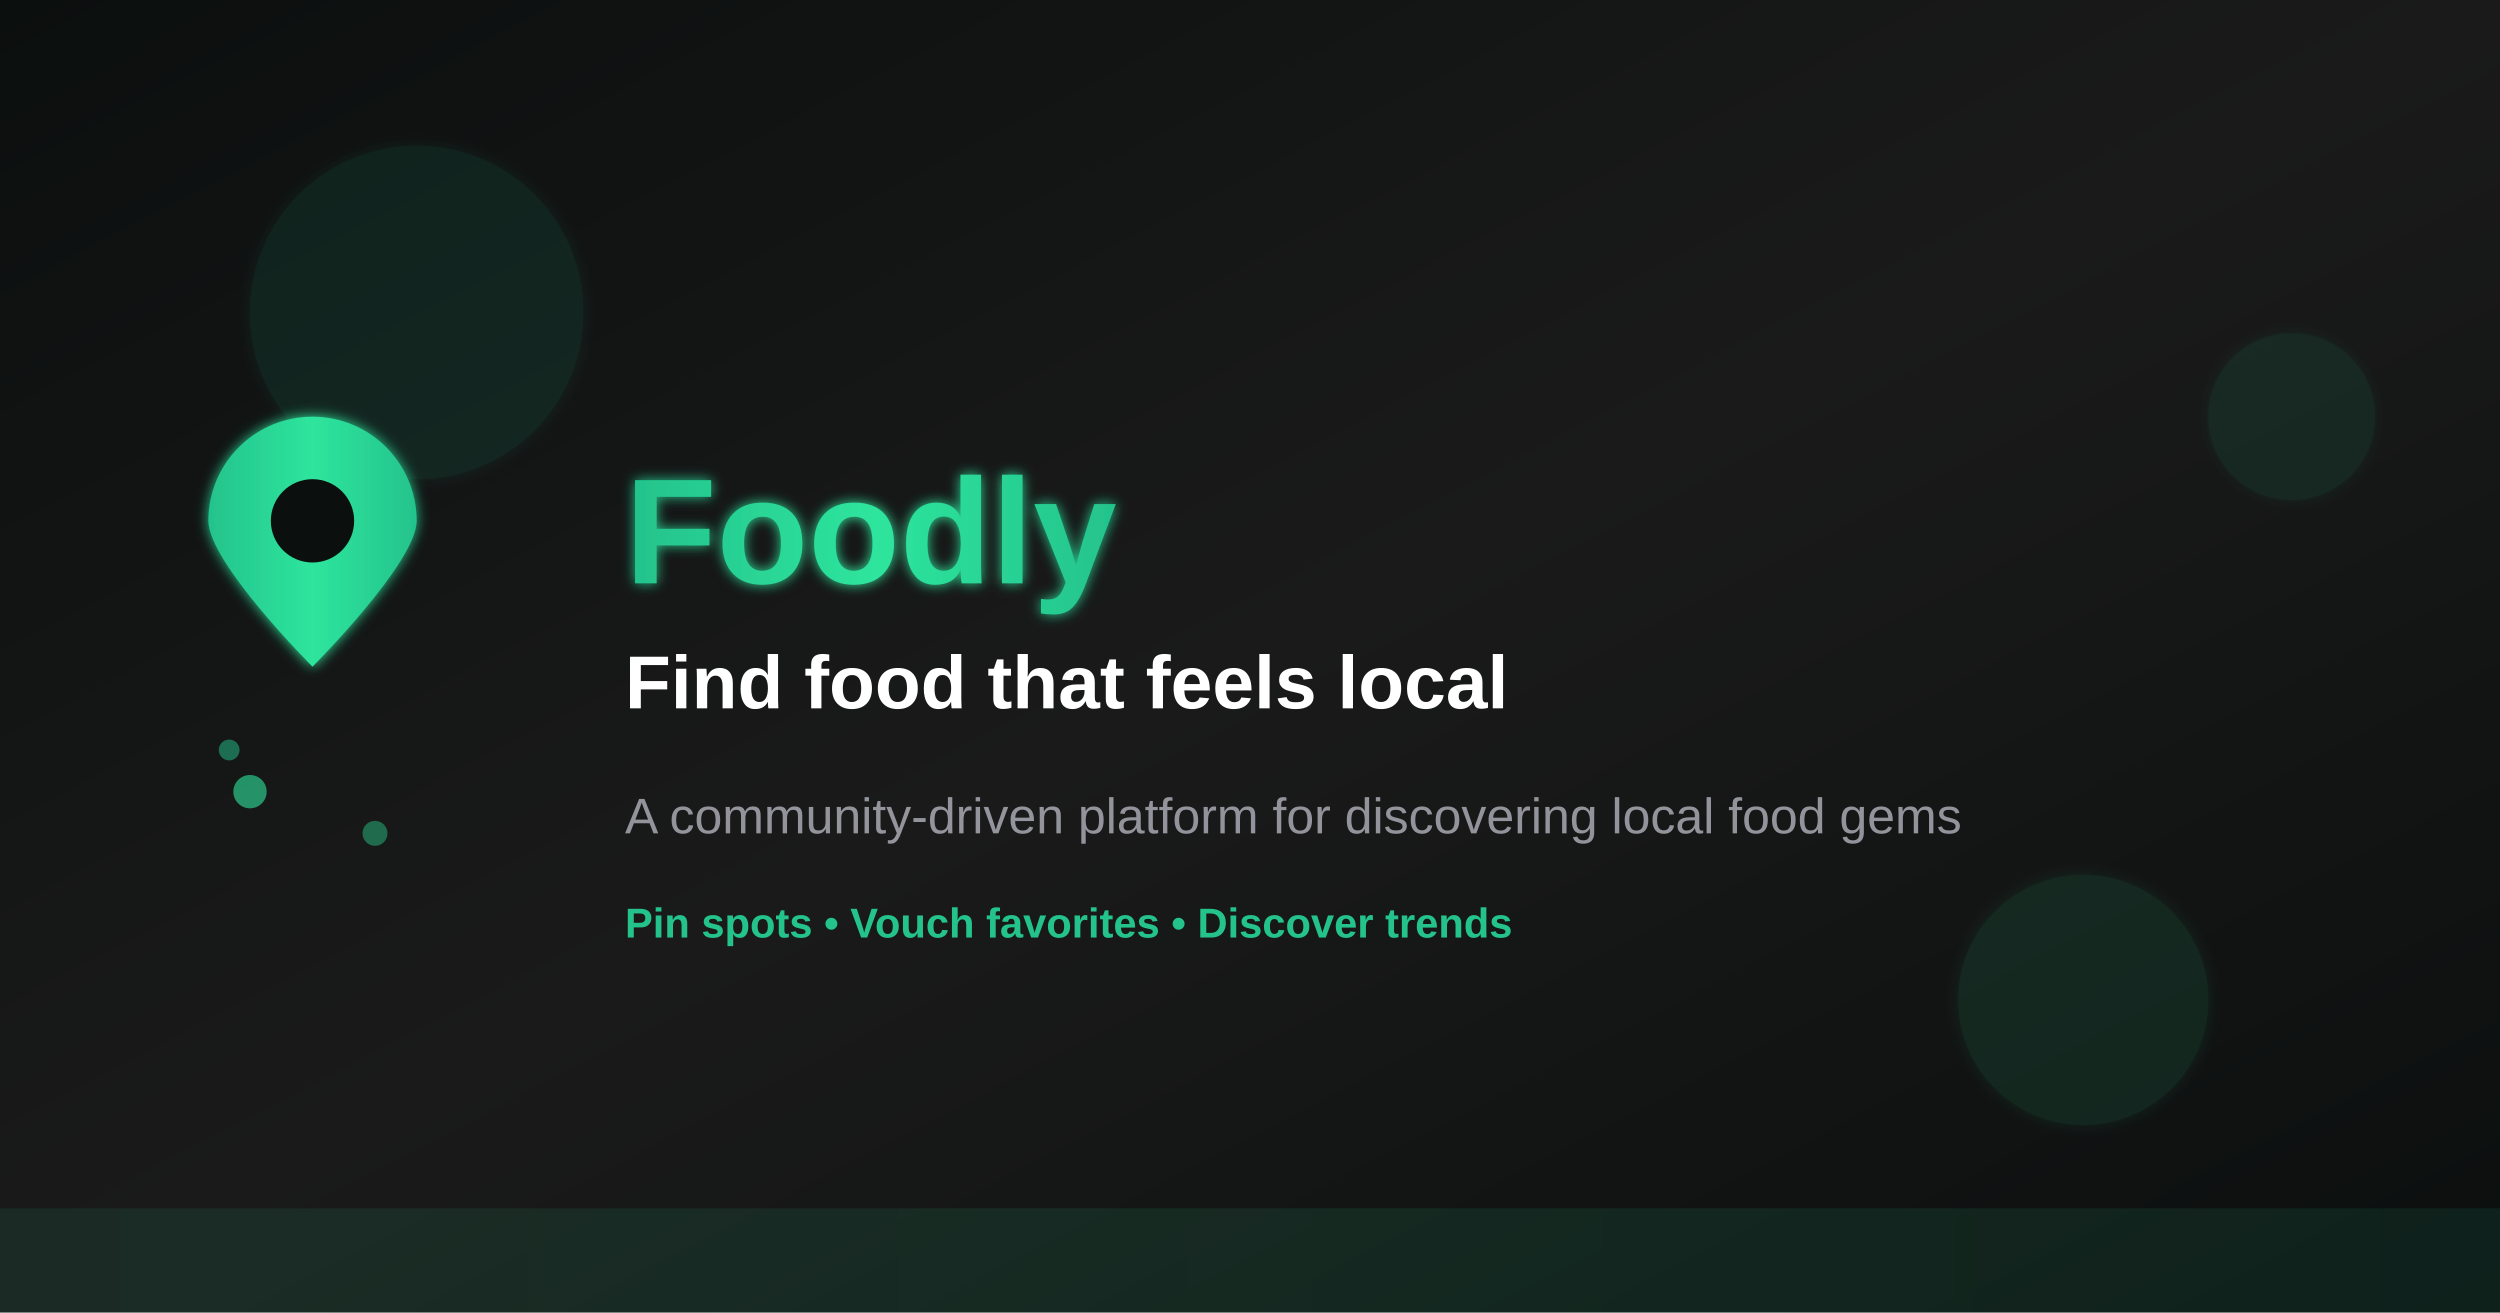
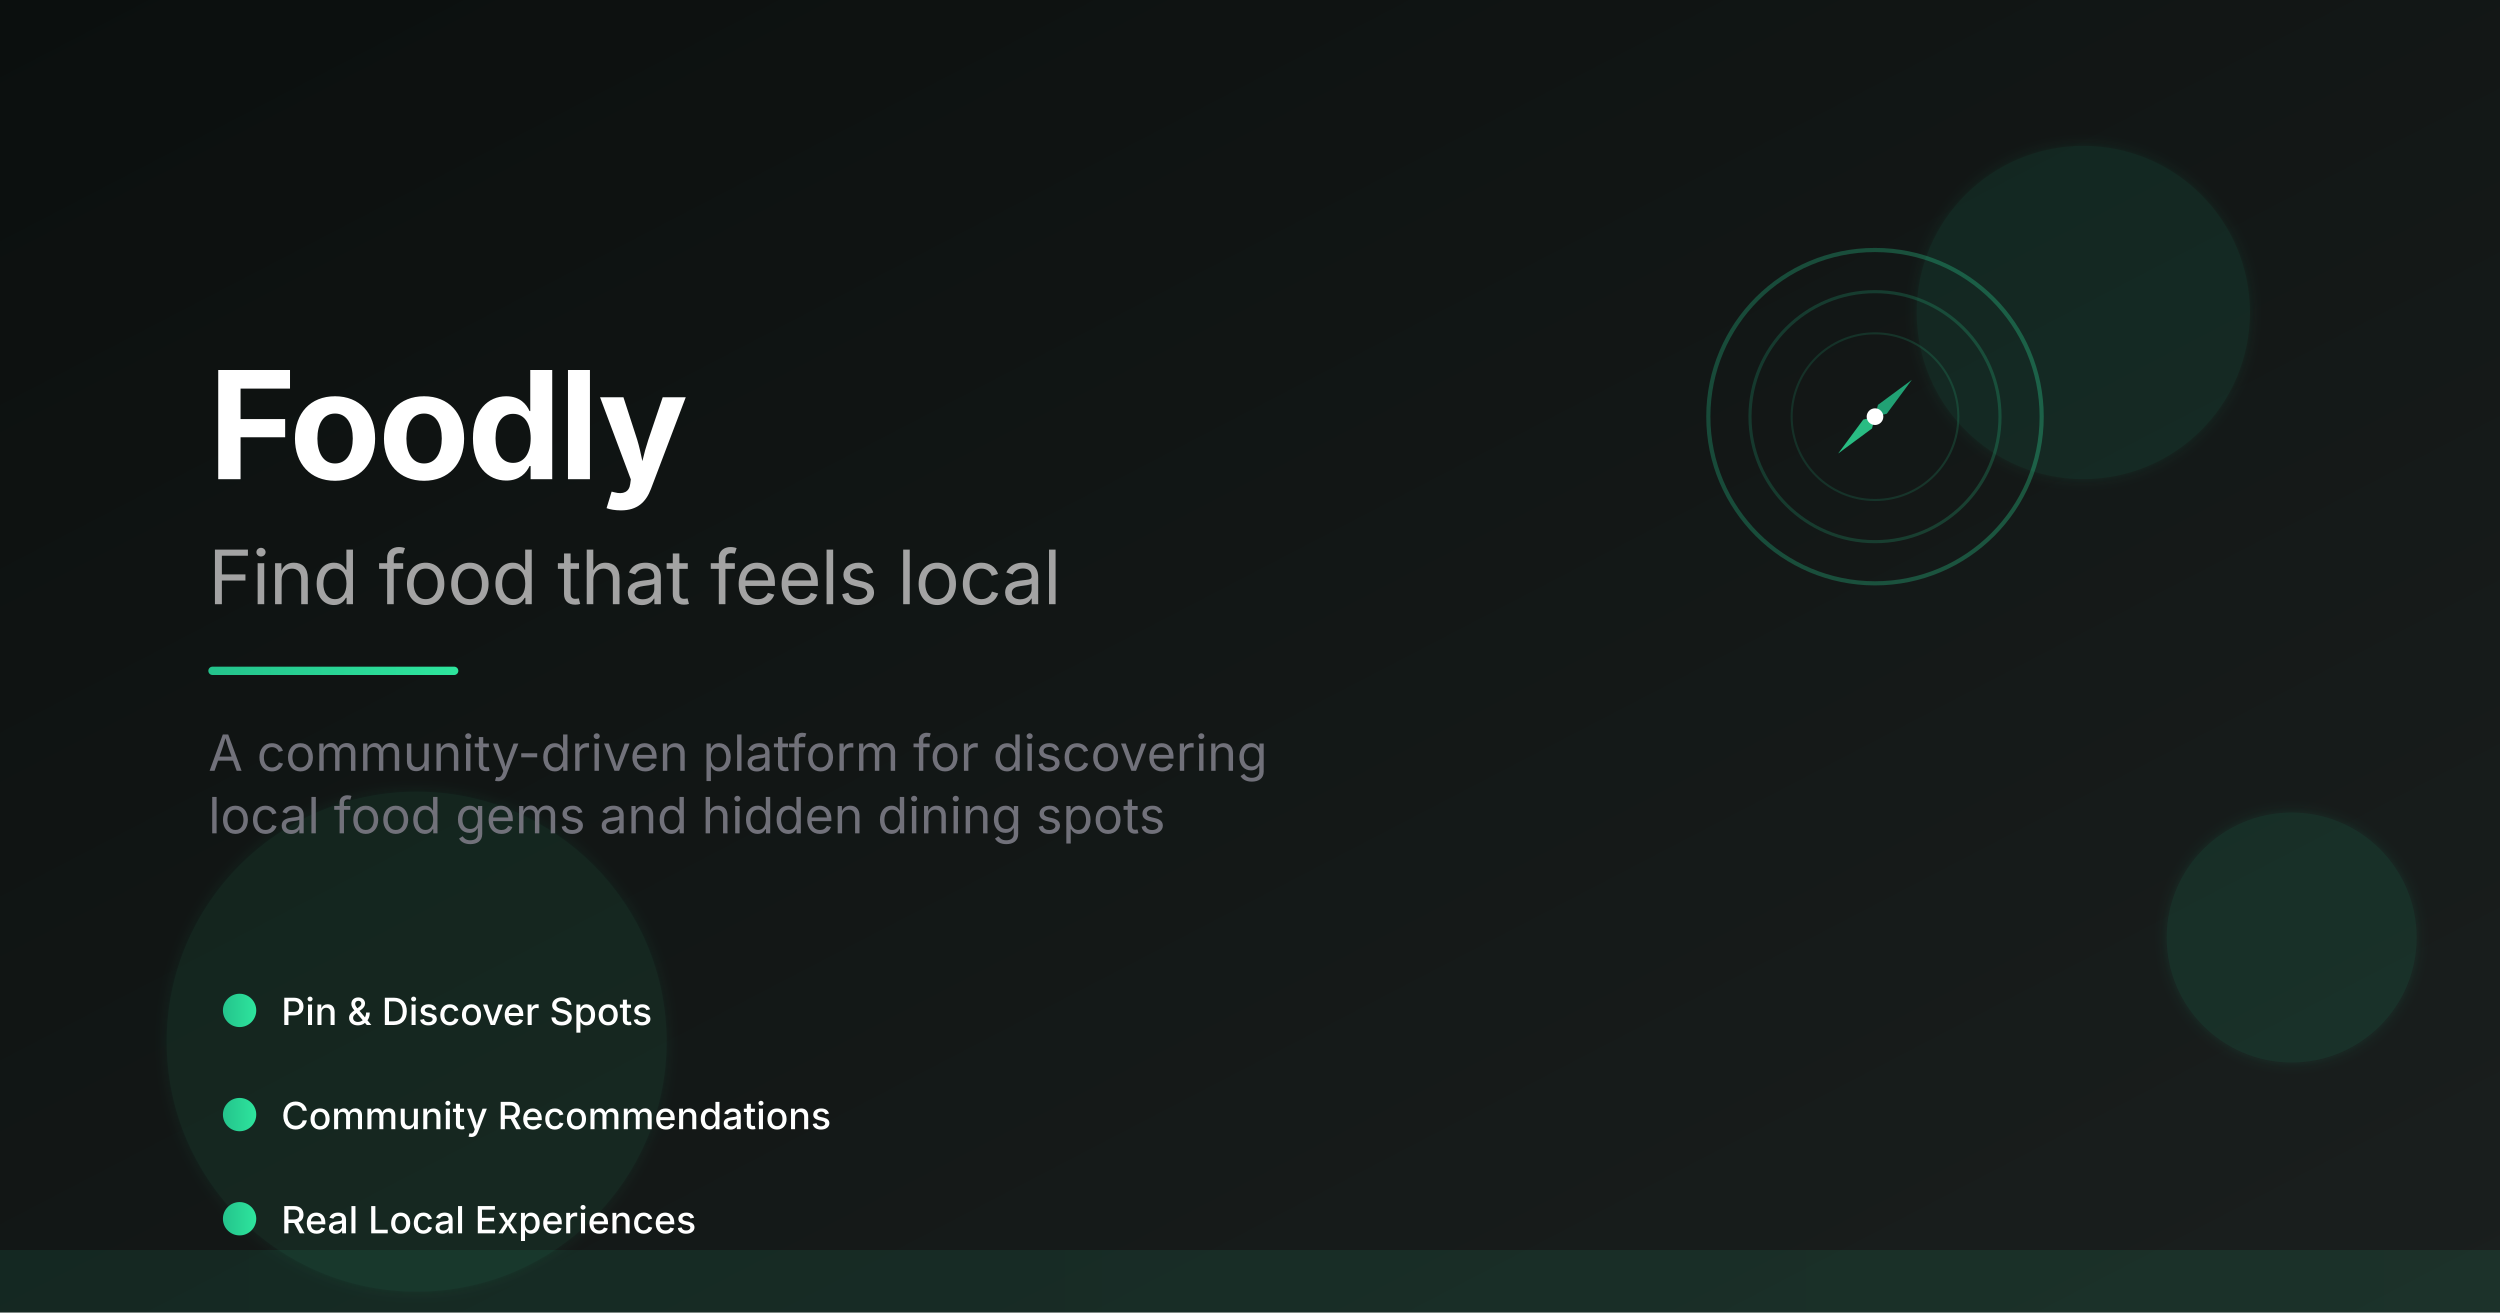
- <svg xmlns="http://www.w3.org/2000/svg" width="1200" height="630" viewBox="0 0 1200 630" fill="none">
+ <svg xmlns="http://www.w3.org/2000/svg" width="1200" height="630" viewBox="0 0 1200 630">
  <defs>
    <linearGradient id="bgGradient" x1="0%" y1="0%" x2="100%" y2="100%">
      <stop offset="0%" style="stop-color:#0B0F0E;stop-opacity:1" />
-       <stop offset="50%" style="stop-color:#1a1a1a;stop-opacity:1" />
-       <stop offset="100%" style="stop-color:#0B0F0E;stop-opacity:1" />
+       <stop offset="100%" style="stop-color:#1a1f1e;stop-opacity:1" />
    </linearGradient>
-     <linearGradient id="textGradient" x1="0%" y1="0%" x2="100%" y2="0%">
+     <linearGradient id="accentGradient" x1="0%" y1="0%" x2="100%" y2="0%">
      <stop offset="0%" style="stop-color:#24C38C;stop-opacity:1" />
-       <stop offset="50%" style="stop-color:#2EE59D;stop-opacity:1" />
-       <stop offset="100%" style="stop-color:#24C38C;stop-opacity:1" />
+       <stop offset="100%" style="stop-color:#2EE59D;stop-opacity:1" />
    </linearGradient>
    <filter id="glow">
      <feGaussianBlur stdDeviation="3" result="coloredBlur" />
      <feMerge>
        <feMergeNode in="coloredBlur" />
        <feMergeNode in="SourceGraphic" />
      </feMerge>
    </filter>
  </defs>
  <rect width="1200" height="630" fill="url(#bgGradient)" />
-   <circle cx="200" cy="150" r="80" fill="#24C38C" opacity="0.1" filter="url(#glow)" />
-   <circle cx="1000" cy="480" r="60" fill="#2EE59D" opacity="0.1" filter="url(#glow)" />
-   <circle cx="1100" cy="200" r="40" fill="#24C38C" opacity="0.1" filter="url(#glow)" />
-   <g transform="translate(100, 200)">
-     <path d="M50 0C22.386 0 0 22.386 0 50C0 70 50 120 50 120C50 120 100 70 100 50C100 22.386 77.614 0 50 0Z" fill="url(#textGradient)" filter="url(#glow)" />
-     <circle cx="50" cy="50" r="20" fill="#0B0F0E" />
-     <circle cx="20" cy="180" r="8" fill="#2EE59D" opacity="0.6" />
-     <circle cx="80" cy="200" r="6" fill="#2EE59D" opacity="0.4" />
-     <circle cx="10" cy="160" r="5" fill="#24C38C" opacity="0.5" />
-   </g>
-   <g transform="translate(300, 200)">
-     <text x="0" y="80" font-family="Arial, sans-serif" font-size="72" font-weight="bold" fill="url(#textGradient)" filter="url(#glow)">
+   <circle cx="1000" cy="150" r="80" fill="#24C38C" opacity="0.1" filter="url(#glow)" />
+   <circle cx="200" cy="500" r="120" fill="#2EE59D" opacity="0.08" filter="url(#glow)" />
+   <circle cx="1100" cy="450" r="60" fill="#24C38C" opacity="0.12" filter="url(#glow)" />
+   <g transform="translate(100, 150)">
+     <text x="0" y="80" font-family="Inter, -apple-system, BlinkMacSystemFont, sans-serif" font-size="72" font-weight="700" fill="white" letter-spacing="-0.02em">
            Foodly
        </text>
-     <text x="0" y="140" font-family="Arial, sans-serif" font-size="36" font-weight="bold" fill="#ffffff">
+     <text x="0" y="140" font-family="Inter, -apple-system, BlinkMacSystemFont, sans-serif" font-size="36" font-weight="400" fill="#a3a3a3" letter-spacing="-0.01em">
            Find food that feels local
        </text>
-     <text x="0" y="200" font-family="Arial, sans-serif" font-size="24" font-weight="normal" fill="#a1a1aa" opacity="0.9">
-             A community-driven platform for discovering local food gems
+     <rect x="0" y="170" width="120" height="4" fill="url(#accentGradient)" rx="2" />
+     <text x="0" y="220" font-family="Inter, -apple-system, BlinkMacSystemFont, sans-serif" font-size="24" font-weight="400" fill="#71717a" line-height="1.4">
+             A community-driven platform for discovering
        </text>
-     <g transform="translate(0, 250)">
-       <text x="0" y="0" font-family="Arial, sans-serif" font-size="20" font-weight="bold" fill="#24C38C">
-                 Pin spots • Vouch favorites • Discover trends
-             </text>
+     <text x="0" y="250" font-family="Inter, -apple-system, BlinkMacSystemFont, sans-serif" font-size="24" font-weight="400" fill="#71717a">
+             local food gems and hidden dining spots
+         </text>
+     <g transform="translate(0, 320)">
+       <g transform="translate(0, 0)">
+         <circle cx="15" cy="15" r="8" fill="url(#accentGradient)" />
+         <text x="35" y="22" font-family="Inter, -apple-system, BlinkMacSystemFont, sans-serif" font-size="18" font-weight="500" fill="white">Pin &amp; Discover Spots</text>
+       </g>
+       <g transform="translate(0, 50)">
+         <circle cx="15" cy="15" r="8" fill="url(#accentGradient)" />
+         <text x="35" y="22" font-family="Inter, -apple-system, BlinkMacSystemFont, sans-serif" font-size="18" font-weight="500" fill="white">Community Recommendations</text>
+       </g>
+       <g transform="translate(0, 100)">
+         <circle cx="15" cy="15" r="8" fill="url(#accentGradient)" />
+         <text x="35" y="22" font-family="Inter, -apple-system, BlinkMacSystemFont, sans-serif" font-size="18" font-weight="500" fill="white">Real Local Experiences</text>
+       </g>
    </g>
  </g>
-   <rect x="0" y="580" width="1200" height="50" fill="url(#textGradient)" opacity="0.1" />
+   <g transform="translate(900, 200)">
+     <circle cx="0" cy="0" r="80" fill="none" stroke="url(#accentGradient)" stroke-width="2" opacity="0.3" />
+     <circle cx="0" cy="0" r="60" fill="none" stroke="url(#accentGradient)" stroke-width="1.5" opacity="0.2" />
+     <circle cx="0" cy="0" r="40" fill="none" stroke="url(#accentGradient)" stroke-width="1" opacity="0.15" />
+     <g transform="rotate(45)">
+       <polygon points="0,-25 3,-5 0,0 -3,-5" fill="#24C38C" opacity="0.8" />
+       <polygon points="0,25 -3,5 0,0 3,5" fill="#2EE59D" opacity="0.8" />
+     </g>
+     <circle cx="0" cy="0" r="4" fill="white" />
+   </g>
+   <rect x="0" y="600" width="1200" height="30" fill="url(#accentGradient)" opacity="0.1" />
</svg>
